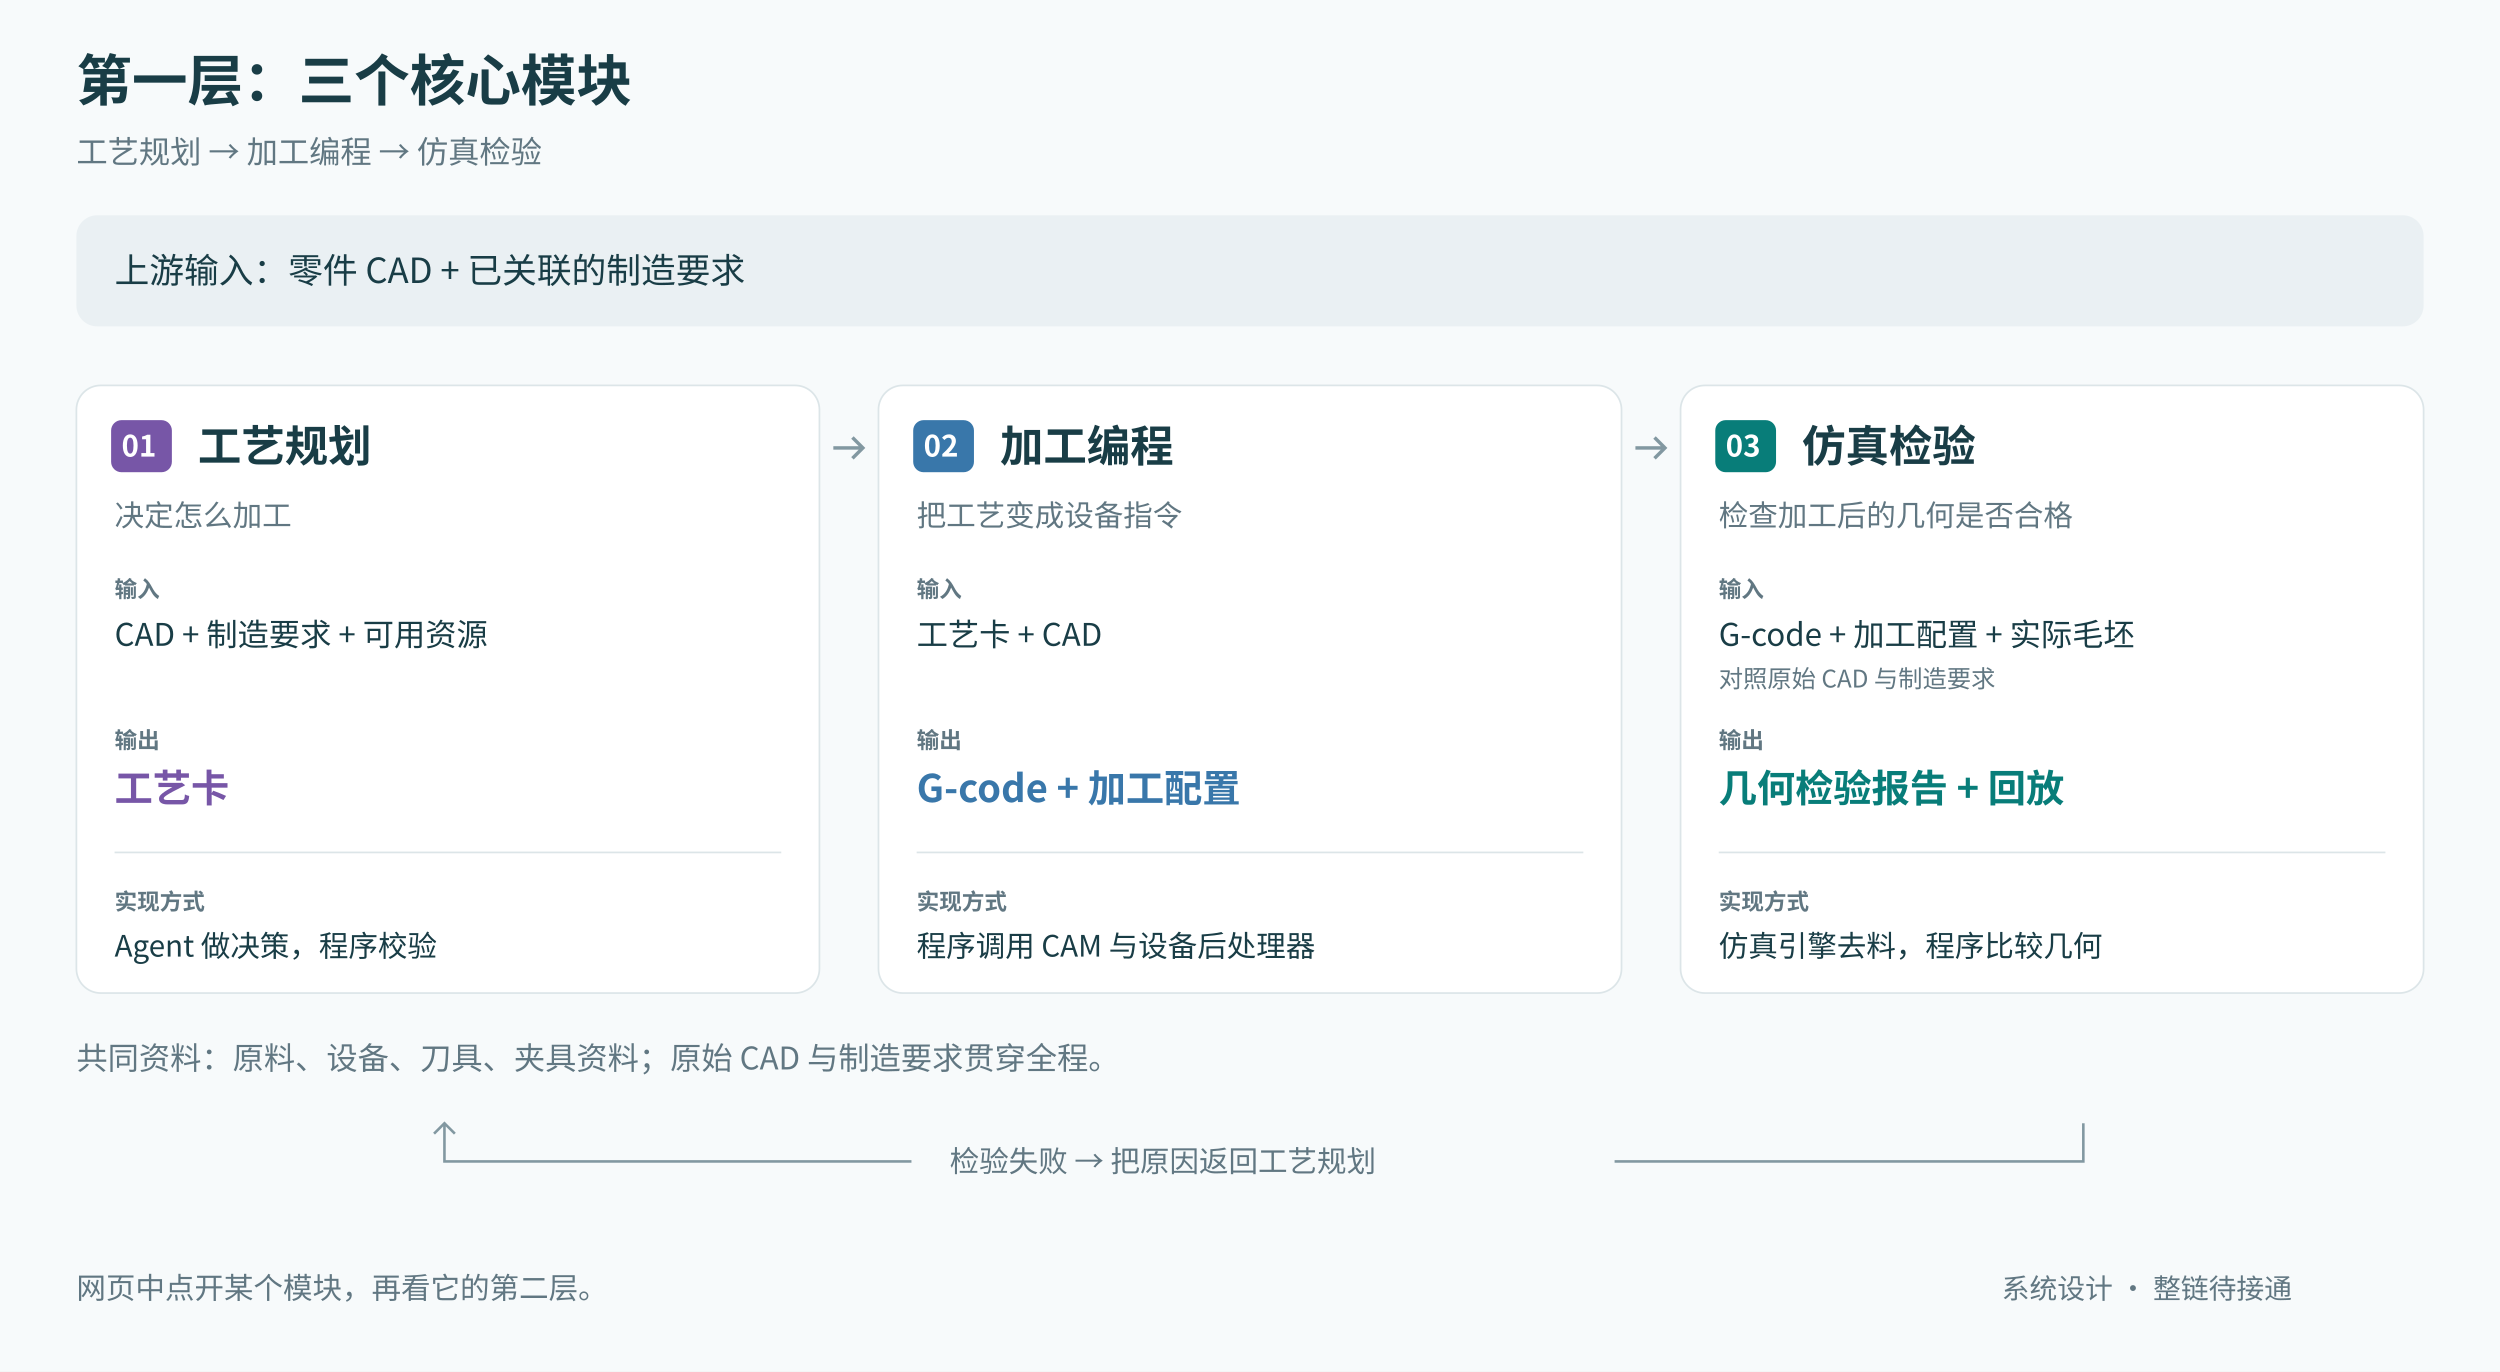
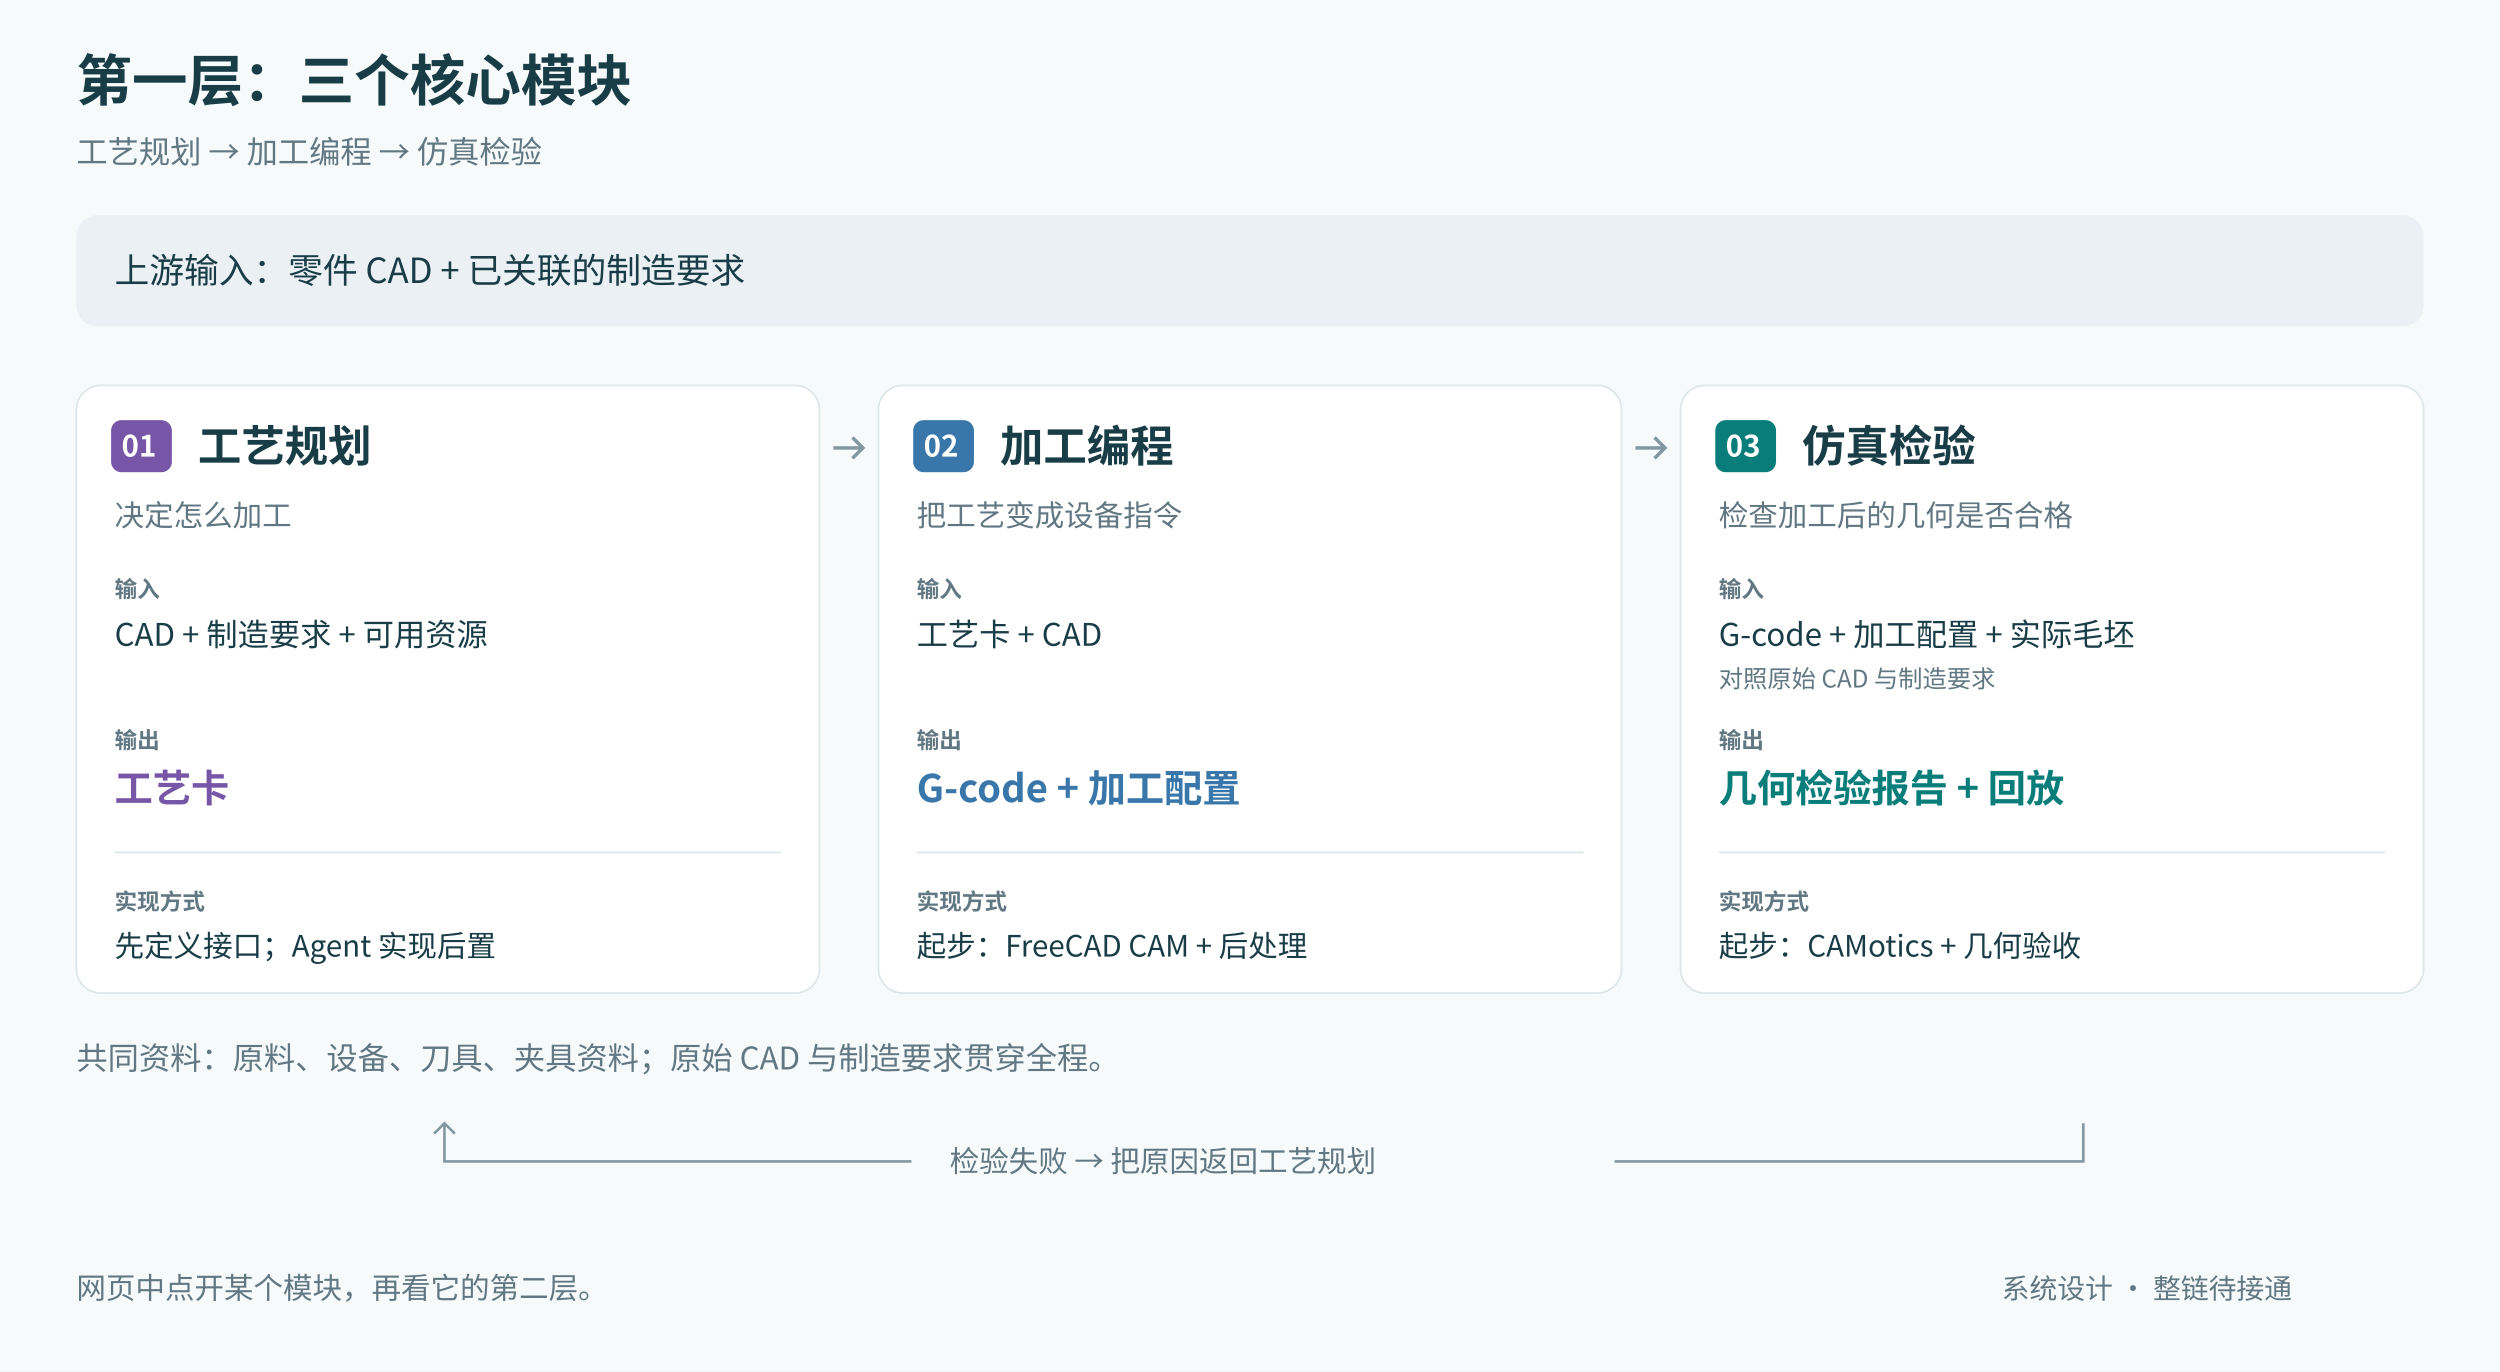
<svg xmlns="http://www.w3.org/2000/svg" width="1440" height="790" viewBox="0 0 1440 790" role="img" aria-labelledby="title desc">
  <g font-family="system-ui,'Noto Sans CJK SC','Microsoft YaHei','Droid Sans Fallback',sans-serif">
    <rect x="0" y="0" width="1440" height="790" rx="0" fill="#f7fafb" stroke="none" />
    <text x="44" y="58" font-size="32" fill="#193d46" font-weight="700">第一层：三个核心模块</text>
    <text x="44" y="94" font-size="18" fill="#617782" font-weight="400">工艺规划 → 加工编程 → 仿真检验</text>
    <rect x="44" y="124" width="1352" height="64" rx="12" fill="#eaf0f3" stroke="none" />
    <text x="66" y="163" font-size="20" fill="#193d46" font-weight="500">上游输入：零件 CAD + 已关联的制造要求</text>
    <rect x="44" y="222" width="428" height="350" rx="14" fill="#fff" stroke="#dce5e8" />
    <rect x="64" y="242" width="35" height="30" rx="6" fill="#7756a7" stroke="none" />
    <text x="70" y="263" font-size="17" fill="#fff" font-weight="600">01</text>
    <text x="114" y="266" font-size="25" fill="#193d46" font-weight="700">工艺规划</text>
    <text x="66" y="303" font-size="17" fill="#617782" font-weight="400">决定怎么加工</text>
    <text x="66" y="344" font-size="13" fill="#617782" font-weight="600">输入</text>
    <text x="66" y="372" font-size="18" fill="#193d46" font-weight="400">CAD + 制造要求 + 可用资源</text>
    <text x="66" y="431" font-size="13" fill="#617782" font-weight="600">输出</text>
    <text x="66" y="462" font-size="22" fill="#7756a7" font-weight="600">工艺卡</text>
    <path d="M66 491H450" stroke="#dce5e8" />
    <text x="66" y="524" font-size="13" fill="#617782" font-weight="600">实现方式</text>
-     <text x="66" y="551" font-size="17" fill="#193d46" font-weight="400">Agent 做决策，程序校验</text>
+     <text x="66" y="551" font-size="17" fill="#193d46" font-weight="400">先定义接口；Agent 实现后置</text>
    <path d="M480 258h17m-6-6 6 6-6 6" fill="none" stroke="#8298a1" stroke-width="2" />
    <rect x="506" y="222" width="428" height="350" rx="14" fill="#fff" stroke="#dce5e8" />
    <rect x="526" y="242" width="35" height="30" rx="6" fill="#3977aa" stroke="none" />
    <text x="532" y="263" font-size="17" fill="#fff" font-weight="600">02</text>
    <text x="576" y="266" font-size="25" fill="#193d46" font-weight="700">加工编程</text>
    <text x="528" y="303" font-size="17" fill="#617782" font-weight="400">把工艺变成设备指令</text>
    <text x="528" y="344" font-size="13" fill="#617782" font-weight="600">输入</text>
    <text x="528" y="372" font-size="18" fill="#193d46" font-weight="400">工艺卡 + CAD</text>
    <text x="528" y="431" font-size="13" fill="#617782" font-weight="600">输出</text>
    <text x="528" y="462" font-size="22" fill="#3977aa" font-weight="600">G-code + 加工配置</text>
    <path d="M528 491H912" stroke="#dce5e8" />
    <text x="528" y="524" font-size="13" fill="#617782" font-weight="600">实现方式</text>
-     <text x="528" y="551" font-size="17" fill="#193d46" font-weight="400">程序调用 CAM 与设备后处理器</text>
+     <text x="528" y="551" font-size="17" fill="#193d46" font-weight="400">起步：FreeCAD CAM + 后处理</text>
    <path d="M942 258h17m-6-6 6 6-6 6" fill="none" stroke="#8298a1" stroke-width="2" />
    <rect x="968" y="222" width="428" height="350" rx="14" fill="#fff" stroke="#dce5e8" />
    <rect x="988" y="242" width="35" height="30" rx="6" fill="#087d79" stroke="none" />
    <text x="994" y="263" font-size="17" fill="#fff" font-weight="600">03</text>
    <text x="1038" y="266" font-size="25" fill="#193d46" font-weight="700">仿真检验</text>
    <text x="990" y="303" font-size="17" fill="#617782" font-weight="400">检查加工后的几何是否合格</text>
    <text x="990" y="344" font-size="13" fill="#617782" font-weight="600">输入</text>
    <text x="990" y="372" font-size="18" fill="#193d46" font-weight="400">G-code + 加工配置 + 实际毛坯</text>
    <text x="990" y="396" font-size="14" fill="#617782" font-weight="400">对照原始 CAD 与制造要求</text>
    <text x="990" y="431" font-size="13" fill="#617782" font-weight="600">输出</text>
    <text x="990" y="462" font-size="22" fill="#087d79" font-weight="600">几何检验报告 + 回放</text>
    <path d="M990 491H1374" stroke="#dce5e8" />
    <text x="990" y="524" font-size="13" fill="#617782" font-weight="600">实现方式</text>
-     <text x="990" y="551" font-size="17" fill="#193d46" font-weight="400">仿真引擎去料，程序比较几何</text>
+     <text x="990" y="551" font-size="17" fill="#193d46" font-weight="400">起步：CAMotics + 几何验收</text>
    <text x="44" y="616" font-size="18" fill="#617782" font-weight="400">共同资料：原料、设备、刀具、夹具资料；原始 CAD 与制造要求贯穿全程。</text>
    <path d="M1200 647v22H256v-22m-6 6 6-6 6 6" fill="none" stroke="#8298a1" stroke-width="1.5" />
    <rect x="525" y="651" width="405" height="34" rx="0" fill="#f7fafb" stroke="none" />
    <text x="547" y="675" font-size="17" fill="#617782" font-weight="400">检验失败 → 把原因返回工艺规划</text>
    <text x="44" y="748" font-size="17" fill="#617782" font-weight="400">网页中点开某个模块，再看它的第二层。</text>
    <text x="1153" y="748" font-size="16" fill="#617782" font-weight="400">系统设计 · 整链待接通</text>
  </g>
</svg>
